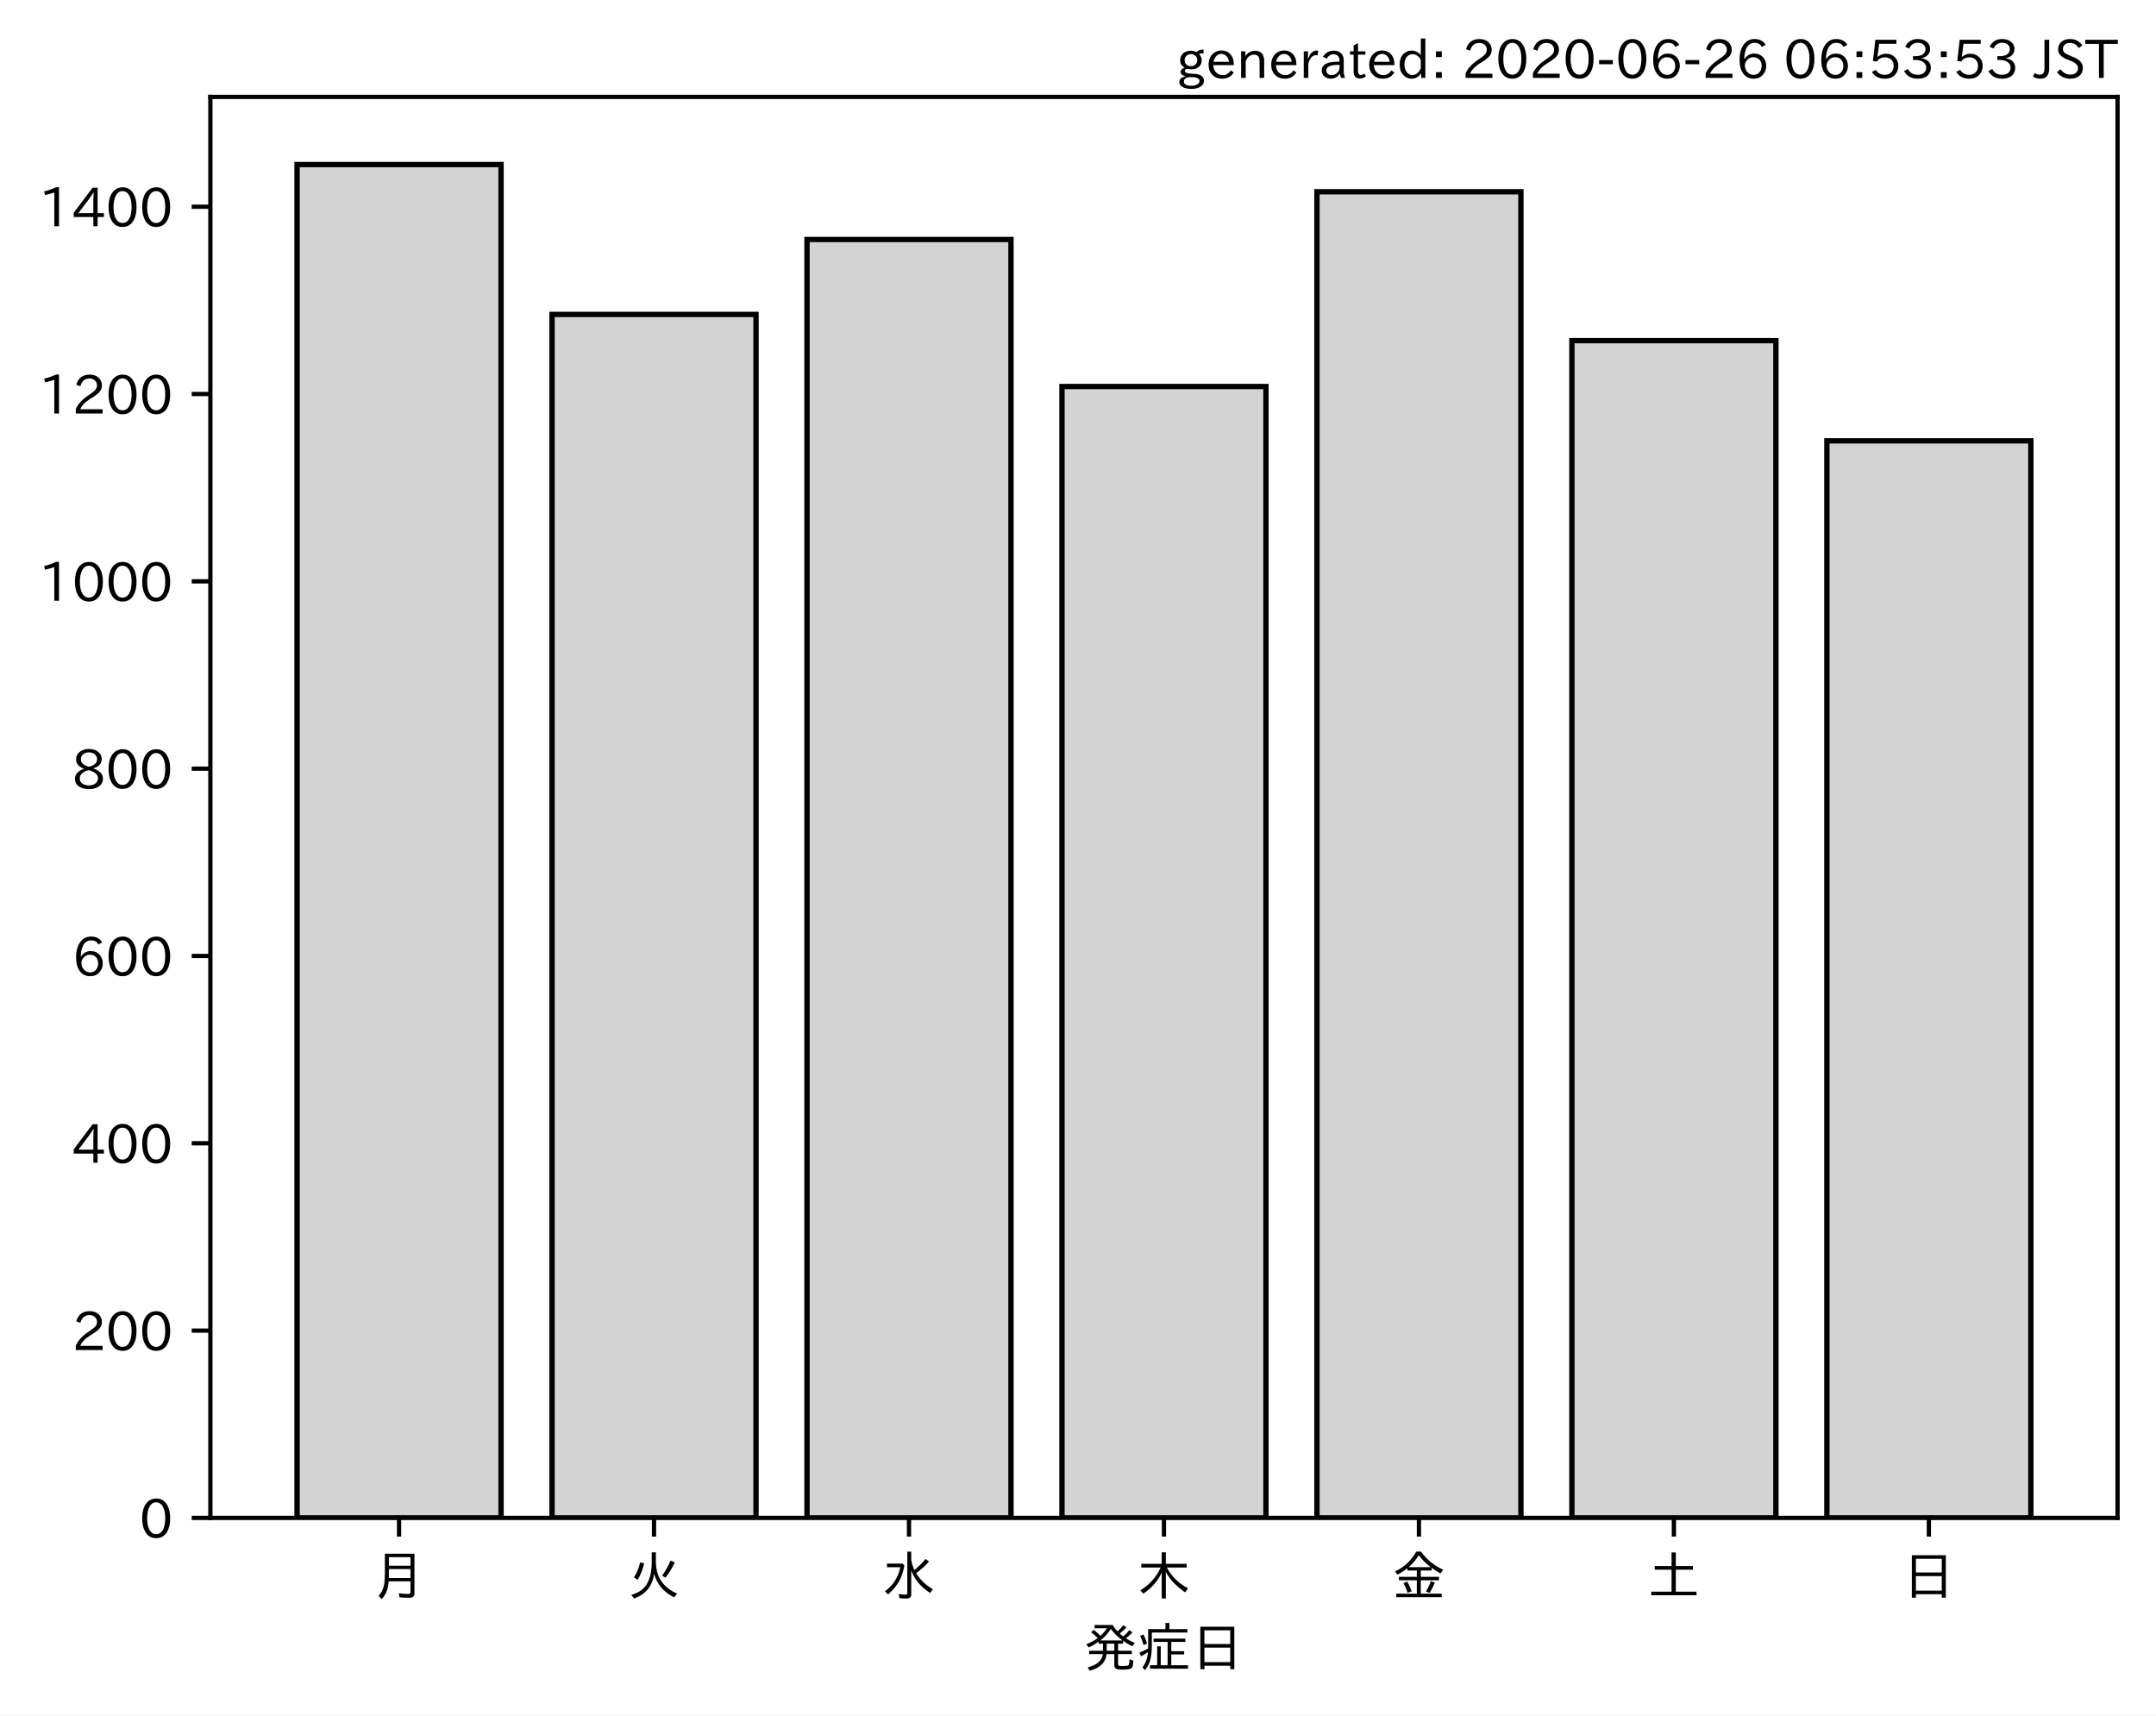
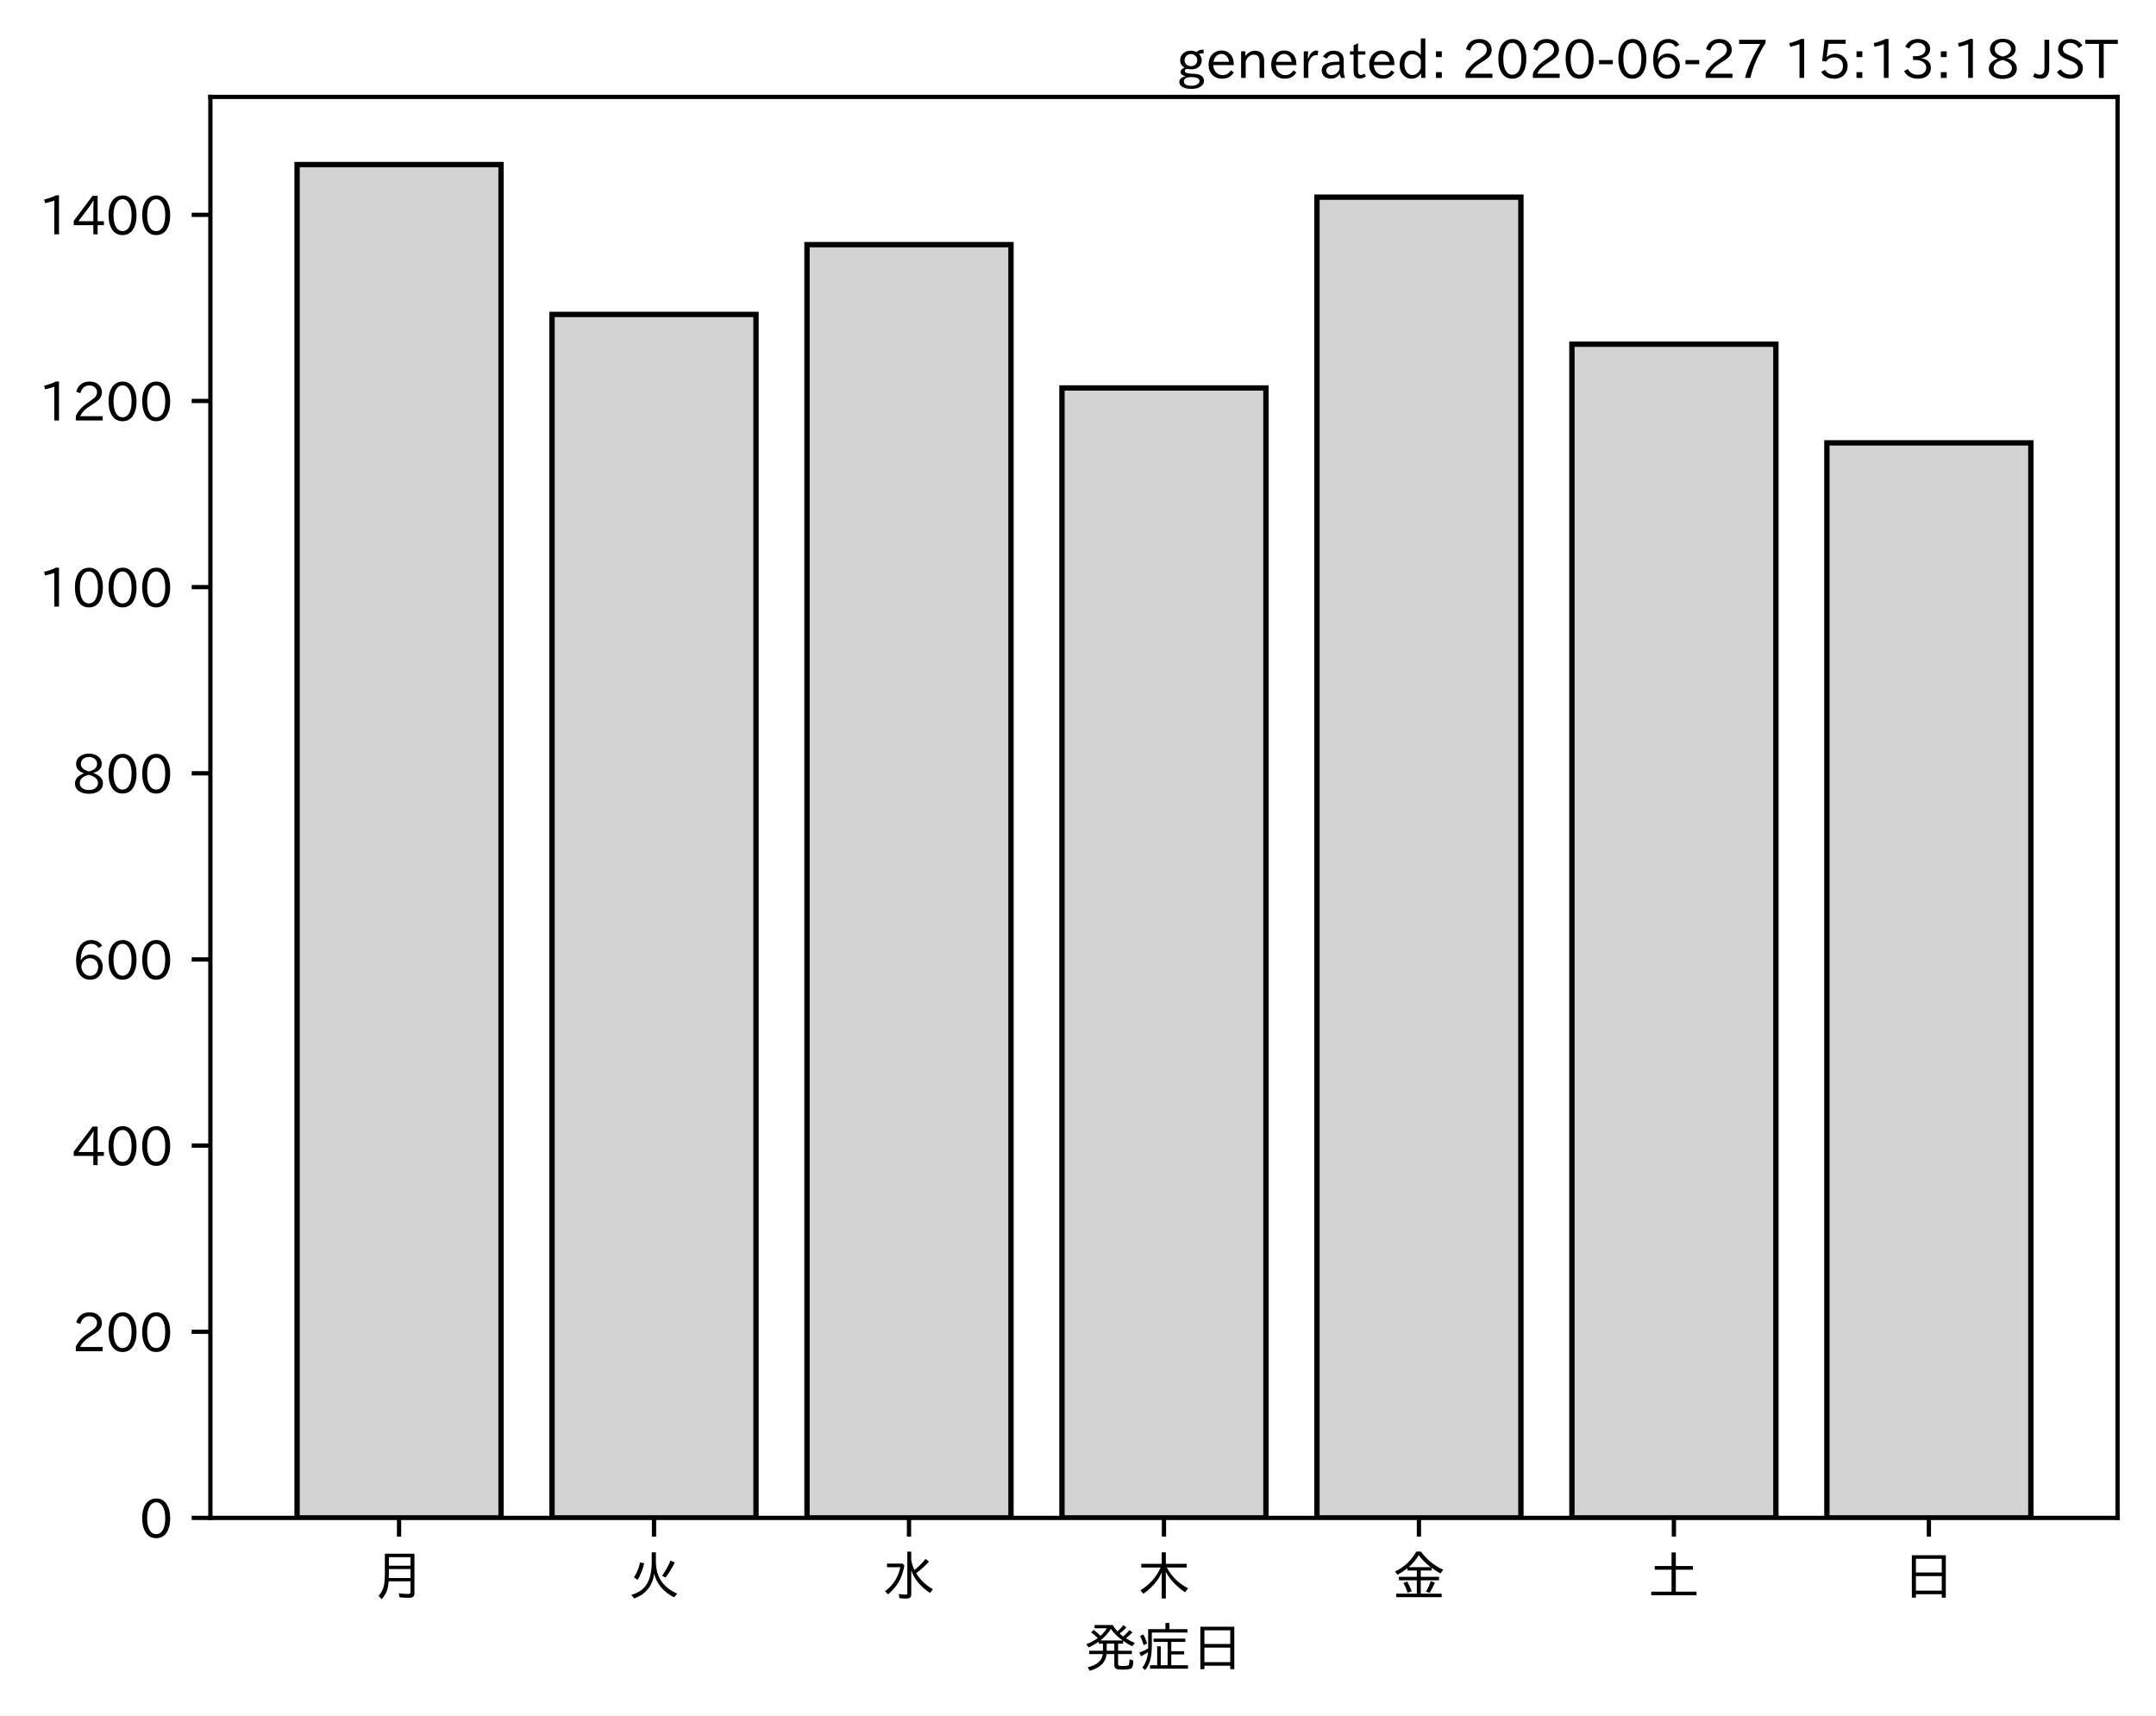
<svg xmlns="http://www.w3.org/2000/svg" xmlns:xlink="http://www.w3.org/1999/xlink" height="321.24pt" version="1.1" viewBox="0 0 403.714 321.24" width="403.714pt">
  <defs>
    <style type="text/css">
*{stroke-linecap:butt;stroke-linejoin:round;}
  </style>
  </defs>
  <g id="figure_1">
    <g id="patch_1">
      <path d="M 0 321.24  L 403.714 321.24  L 403.714 0  L 0 0  z " style="fill:#ffffff;" />
    </g>
    <g id="axes_1">
      <g id="patch_2">
        <path d="M 39.394 284.259  L 396.514 284.259  L 396.514 18.147  L 39.394 18.147  z " style="fill:#ffffff;" />
      </g>
      <g id="patch_3">
-         <path clip-path="url(#p06729c8b18)" d="M 55.626 284.259  L 93.821 284.259  L 93.821 30.819  L 55.626 30.819  z " style="fill:#d3d3d3;stroke:#000000;stroke-linejoin:miter;" />
+         <path clip-path="url(#pe0b67c189c)" d="M 55.626 284.259  L 93.821 284.259  L 93.821 30.819  L 55.626 30.819  z " style="fill:#d3d3d3;stroke:#000000;stroke-linejoin:miter;" />
      </g>
      <g id="patch_4">
-         <path clip-path="url(#p06729c8b18)" d="M 103.37 284.259  L 141.564 284.259  L 141.564 58.881  L 103.37 58.881  z " style="fill:#d3d3d3;stroke:#000000;stroke-linejoin:miter;" />
+         <path clip-path="url(#pe0b67c189c)" d="M 103.37 284.259  L 141.564 284.259  L 141.564 58.882  L 103.37 58.882  z " style="fill:#d3d3d3;stroke:#000000;stroke-linejoin:miter;" />
      </g>
      <g id="patch_5">
-         <path clip-path="url(#p06729c8b18)" d="M 151.113 284.259  L 189.308 284.259  L 189.308 44.85  L 151.113 44.85  z " style="fill:#d3d3d3;stroke:#000000;stroke-linejoin:miter;" />
+         <path clip-path="url(#pe0b67c189c)" d="M 151.113 284.259  L 189.308 284.259  L 189.308 45.809  L 151.113 45.809  z " style="fill:#d3d3d3;stroke:#000000;stroke-linejoin:miter;" />
      </g>
      <g id="patch_6">
-         <path clip-path="url(#p06729c8b18)" d="M 198.856 284.259  L 237.051 284.259  L 237.051 72.386  L 198.856 72.386  z " style="fill:#d3d3d3;stroke:#000000;stroke-linejoin:miter;" />
+         <path clip-path="url(#pe0b67c189c)" d="M 198.856 284.259  L 237.051 284.259  L 237.051 72.652  L 198.856 72.652  z " style="fill:#d3d3d3;stroke:#000000;stroke-linejoin:miter;" />
      </g>
      <g id="patch_7">
-         <path clip-path="url(#p06729c8b18)" d="M 246.6 284.259  L 284.794 284.259  L 284.794 35.905  L 246.6 35.905  z " style="fill:#d3d3d3;stroke:#000000;stroke-linejoin:miter;" />
+         <path clip-path="url(#pe0b67c189c)" d="M 246.6 284.259  L 284.794 284.259  L 284.794 36.919  L 246.6 36.919  z " style="fill:#d3d3d3;stroke:#000000;stroke-linejoin:miter;" />
      </g>
      <g id="patch_8">
-         <path clip-path="url(#p06729c8b18)" d="M 294.343 284.259  L 332.538 284.259  L 332.538 63.792  L 294.343 63.792  z " style="fill:#d3d3d3;stroke:#000000;stroke-linejoin:miter;" />
+         <path clip-path="url(#pe0b67c189c)" d="M 294.343 284.259  L 332.538 284.259  L 332.538 64.46  L 294.343 64.46  z " style="fill:#d3d3d3;stroke:#000000;stroke-linejoin:miter;" />
      </g>
      <g id="patch_9">
-         <path clip-path="url(#p06729c8b18)" d="M 342.086 284.259  L 380.281 284.259  L 380.281 82.559  L 342.086 82.559  z " style="fill:#d3d3d3;stroke:#000000;stroke-linejoin:miter;" />
+         <path clip-path="url(#pe0b67c189c)" d="M 342.086 284.259  L 380.281 284.259  L 380.281 82.936  L 342.086 82.936  z " style="fill:#d3d3d3;stroke:#000000;stroke-linejoin:miter;" />
      </g>
      <g id="matplotlib.axis_1">
        <g id="xtick_1">
          <g id="line2d_1">
            <defs>
-               <path d="M 0 0  L 0 3.5  " id="m81bfa52387" style="stroke:#000000;stroke-width:0.8;" />
-             </defs>
-             <g>
-               <use style="stroke:#000000;stroke-width:0.8;" x="74.724" xlink:href="#m81bfa52387" y="284.259" />
+               <path d="M 0 0  L 0 3.5  " id="m78ac6ae723" style="stroke:#000000;stroke-width:0.8;" />
+             </defs>
+             <g>
+               <use style="stroke:#000000;stroke-width:0.8;" x="74.724" xlink:href="#m78ac6ae723" y="284.259" />
            </g>
          </g>
          <g id="text_1">
            <defs>
              <path d="M 78.812 77.875  L 78.812 4  Q 78.812 -1.219 76.078 -3.172  Q 73.969 -4.688 68.797 -4.688  Q 60.844 -4.688 50.828 -3.859  L 49.516 3.812  Q 58.594 2.484 67.094 2.484  Q 70.359 2.484 71.047 4.109  Q 71.391 4.891 71.391 6.844  L 71.391 26.125  L 30.516 26.125  Q 29.781 14.938 26.812 7.422  Q 24.031 0.094 17.438 -7.375  L 11.625 -0.984  Q 19.672 7.422 21.922 19.438  Q 23.438 27.688 23.438 41.406  L 23.438 77.875  z M 30.953 71.391  L 30.953 55.328  L 71.391 55.328  L 71.391 71.391  z M 30.953 49.125  L 30.953 39.938  Q 30.953 35.75 30.859 33.547  L 30.859 32.328  L 71.391 32.328  L 71.391 49.125  z " id="IPAexGothic-26376" />
            </defs>
            <g transform="translate(69.7238 298.7493)scale(0.1 -0.1)">
              <use xlink:href="#IPAexGothic-26376" />
            </g>
          </g>
        </g>
        <g id="xtick_2">
          <g id="line2d_2">
            <g>
-               <use style="stroke:#000000;stroke-width:0.8;" x="122.467" xlink:href="#m81bfa52387" y="284.259" />
+               <use style="stroke:#000000;stroke-width:0.8;" x="122.467" xlink:href="#m78ac6ae723" y="284.259" />
            </g>
          </g>
          <g id="text_2">
            <defs>
              <path d="M 53.516 80.422  L 53.516 63.188  Q 53.516 20.359 93.406 3.078  L 87.5 -3.812  Q 57.672 11.328 50.297 40.375  Q 45.359 5.672 12.797 -5.906  L 7.422 0.688  Q 28.859 6.844 37.406 22.609  Q 45.703 37.844 45.703 62.016  L 45.703 80.422  z M 12.406 33.5  Q 20.703 46.141 23.828 61.531  L 31.641 59.906  Q 27 41.312 19.438 29  z M 65.141 36.625  Q 74.656 50.047 80.906 64.984  L 88.922 61.531  Q 81.109 45.406 71.531 33.109  z " id="IPAexGothic-28779" />
            </defs>
            <g transform="translate(117.4671 298.7493)scale(0.1 -0.1)">
              <use xlink:href="#IPAexGothic-28779" />
            </g>
          </g>
        </g>
        <g id="xtick_3">
          <g id="line2d_3">
            <g>
-               <use style="stroke:#000000;stroke-width:0.8;" x="170.21" xlink:href="#m81bfa52387" y="284.259" />
+               <use style="stroke:#000000;stroke-width:0.8;" x="170.21" xlink:href="#m78ac6ae723" y="284.259" />
            </g>
          </g>
          <g id="text_3">
            <defs>
              <path d="M 54.203 65.922  Q 56.156 55.562 60.203 47.312  Q 71.578 56.453 81 68.109  L 87.406 63.188  Q 77.25 51.516 63.375 41.406  Q 75 22.609 94.672 11.375  L 89.5 4.297  Q 62.75 21.781 54.203 46.781  L 54.203 0.984  Q 54.203 -6.109 44.875 -6.109  Q 38.812 -6.109 32.172 -5.422  L 30.766 2.391  Q 38.422 1.219 44 1.219  Q 46.875 1.219 46.875 4.109  L 46.875 81.688  L 54.203 81.688  z M 8.797 59.281  L 38.094 59.281  L 41.359 55.766  Q 38.672 41.219 34.078 31.297  Q 26.656 15.375 10.891 1.703  L 4.984 7.422  Q 28.266 24.656 33.688 52.594  L 8.797 52.594  z " id="IPAexGothic-27700" />
            </defs>
            <g transform="translate(165.2104 298.7493)scale(0.1 -0.1)">
              <use xlink:href="#IPAexGothic-27700" />
            </g>
          </g>
        </g>
        <g id="xtick_4">
          <g id="line2d_4">
            <g>
-               <use style="stroke:#000000;stroke-width:0.8;" x="217.954" xlink:href="#m81bfa52387" y="284.259" />
+               <use style="stroke:#000000;stroke-width:0.8;" x="217.954" xlink:href="#m78ac6ae723" y="284.259" />
            </g>
          </g>
          <g id="text_4">
            <defs>
              <path d="M 55.422 52  Q 68.5 27 95.125 13.094  L 89.5 5.516  Q 64.594 22.797 53.516 43.703  L 53.516 -6  L 45.797 -6  L 45.797 42.672  Q 35.5 19.578 11.422 2.984  L 5.812 9.281  Q 31.453 24.75 43.797 52  L 7.516 52  L 7.516 58.891  L 45.797 58.891  L 45.797 80.469  L 53.516 80.469  L 53.516 58.891  L 92.531 58.891  L 92.531 52  z " id="IPAexGothic-26408" />
            </defs>
            <g transform="translate(212.9538 298.7493)scale(0.1 -0.1)">
              <use xlink:href="#IPAexGothic-26408" />
            </g>
          </g>
        </g>
        <g id="xtick_5">
          <g id="line2d_5">
            <g>
-               <use style="stroke:#000000;stroke-width:0.8;" x="265.697" xlink:href="#m81bfa52387" y="284.259" />
+               <use style="stroke:#000000;stroke-width:0.8;" x="265.697" xlink:href="#m78ac6ae723" y="284.259" />
            </g>
          </g>
          <g id="text_5">
            <defs>
              <path d="M 53.469 46.391  L 53.469 34.516  L 87.547 34.516  L 87.547 28.125  L 53.469 28.125  L 53.469 2.984  L 92.531 2.984  L 92.531 -3.516  L 7.516 -3.516  L 7.516 2.984  L 46.047 2.984  L 46.047 28.125  L 12.547 28.125  L 12.547 34.516  L 46.047 34.516  L 46.047 46.391  L 28.422 46.391  L 28.422 50.688  Q 19.734 43.891 9.906 38.531  L 5.219 44.578  Q 31.344 56.984 45.016 81.781  L 53.766 81.781  Q 70.359 59.234 95.453 47.797  L 90.234 40.828  Q 81.547 45.844 73.641 51.469  L 73.641 46.391  z M 72.016 52.688  Q 59.078 62.406 49.562 75.094  Q 42.828 63.141 30.812 52.688  z M 28.719 4.688  Q 26.078 13.719 21 22.797  L 27.875 25.688  Q 31.938 19.188 36.531 7.516  z M 63.188 6.891  Q 68.797 16.406 72.219 26.516  L 79.891 23.578  Q 75.922 14.156 70.125 4.5  z " id="IPAexGothic-37329" />
            </defs>
            <g transform="translate(260.6971 298.7493)scale(0.1 -0.1)">
              <use xlink:href="#IPAexGothic-37329" />
            </g>
          </g>
        </g>
        <g id="xtick_6">
          <g id="line2d_6">
            <g>
-               <use style="stroke:#000000;stroke-width:0.8;" x="313.44" xlink:href="#m81bfa52387" y="284.259" />
+               <use style="stroke:#000000;stroke-width:0.8;" x="313.44" xlink:href="#m78ac6ae723" y="284.259" />
            </g>
          </g>
          <g id="text_6">
            <defs>
              <path d="M 45.609 54.781  L 45.609 80.172  L 53.609 80.172  L 53.609 54.781  L 85.688 54.781  L 85.688 47.906  L 53.609 47.906  L 53.609 6.781  L 92.328 6.781  L 92.328 0  L 7.625 0  L 7.625 6.781  L 45.609 6.781  L 45.609 47.906  L 14.109 47.906  L 14.109 54.781  z " id="IPAexGothic-22303" />
            </defs>
            <g transform="translate(308.4404 298.7493)scale(0.1 -0.1)">
              <use xlink:href="#IPAexGothic-22303" />
            </g>
          </g>
        </g>
        <g id="xtick_7">
          <g id="line2d_7">
            <g>
-               <use style="stroke:#000000;stroke-width:0.8;" x="361.184" xlink:href="#m81bfa52387" y="284.259" />
+               <use style="stroke:#000000;stroke-width:0.8;" x="361.184" xlink:href="#m78ac6ae723" y="284.259" />
            </g>
          </g>
          <g id="text_7">
            <defs>
              <path d="M 81.734 75  L 81.734 -4.5  L 74.125 -4.5  L 74.125 2  L 25.734 2  L 25.734 -4.5  L 18.109 -4.5  L 18.109 75  z M 25.734 68.312  L 25.734 42.672  L 74.125 42.672  L 74.125 68.312  z M 25.734 35.891  L 25.734 8.688  L 74.125 8.688  L 74.125 35.891  z " id="IPAexGothic-26085" />
            </defs>
            <g transform="translate(356.1837 298.7493)scale(0.1 -0.1)">
              <use xlink:href="#IPAexGothic-26085" />
            </g>
          </g>
        </g>
        <g id="text_8">
          <defs>
            <path d="M 73.734 56.844  Q 80.609 62.75 85.203 68.609  L 91.109 64.406  Q 84.469 57.812 78.719 53.328  Q 85.938 48.688 95.406 44.625  L 90.625 38.375  Q 81.734 42.781 73.531 48.641  L 73.531 43.312  L 64.109 43.312  L 64.109 29.984  L 89.891 29.984  L 89.891 23.781  L 64.109 23.781  L 64.109 5.609  Q 64.109 2.484 65.719 2.047  Q 67.391 1.469 73.094 1.469  Q 82.125 1.469 83.594 2.984  Q 85.062 4.438 85.5 11.969  Q 85.5 13.484 85.594 14.062  L 92.625 11.578  Q 92.188 0.391 89.703 -2.203  Q 87.062 -5.328 72.609 -5.328  Q 63.812 -5.328 60.938 -4  Q 57.031 -2.344 57.031 3.328  L 57.031 23.781  L 42.578 23.781  Q 40.188 0.531 11.078 -7.422  L 7.281 -0.984  Q 33.25 5.422 35.5 23.781  L 10.016 23.781  L 10.016 29.984  L 35.797 29.984  L 35.797 43.312  L 27.781 43.312  L 27.781 47.016  Q 19.734 41.359 9.078 36.188  L 4.5 42.188  Q 16.312 46.734 25.984 53.812  Q 19.828 60.156 13.484 64.594  L 18.609 69.141  Q 26.516 62.594 31.109 58.016  Q 38.031 64.062 43.172 72.125  L 20.062 72.125  L 20.062 78.219  L 54 78.219  Q 58.203 71.344 62.891 66.312  Q 69.094 71.625 74.031 77.938  L 79.828 73.734  Q 74.172 67.625 67.094 62.203  Q 70.406 59.078 73.734 56.844  z M 57.031 43.312  L 42.781 43.312  L 42.781 29.984  L 57.031 29.984  z M 30.906 49.312  L 72.516 49.312  Q 58.688 59.281 50.594 71  Q 43.219 58.891 30.906 49.312  z " id="IPAexGothic-30330" />
            <path d="M 63.719 2.875  L 95.016 2.875  L 95.016 -3.516  L 23.969 -3.516  L 23.969 2.875  L 37.312 2.875  L 37.312 38.281  L 44 38.281  L 44 2.875  L 56.844 2.875  L 56.844 46.578  L 30.516 46.578  L 30.516 52.781  L 90.047 52.781  L 90.047 46.578  L 63.719 46.578  L 63.719 29.203  L 87.797 29.203  L 87.797 23.094  L 63.719 23.094  z M 60.203 70.516  L 93.891 70.516  L 93.891 64.109  L 27.297 64.109  L 27.297 41.406  Q 27.297 23.141 24.219 12.203  Q 21.391 2.25 14.594 -6.203  L 9.625 -1.172  Q 18.75 10.359 20.125 27.484  Q 15.438 24.125 7.078 19.734  L 4 26.609  Q 12.312 29.594 20.406 34.328  L 20.406 37.891  L 20.406 70.516  L 52.781 70.516  L 52.781 81.984  L 60.203 81.984  z M 12.016 40.375  Q 8.891 50.781 5.422 57.906  L 11.375 60.594  Q 15.234 53.859 18.406 43.703  z " id="IPAexGothic-30151" />
          </defs>
          <g transform="translate(202.9538 312.1399)scale(0.1 -0.1)">
            <use xlink:href="#IPAexGothic-30330" />
            <use x="100" xlink:href="#IPAexGothic-30151" />
            <use x="200" xlink:href="#IPAexGothic-26085" />
          </g>
        </g>
      </g>
      <g id="matplotlib.axis_2">
        <g id="ytick_1">
          <g id="line2d_8">
            <defs>
-               <path d="M 0 0  L -3.5 0  " id="m686906087b" style="stroke:#000000;stroke-width:0.8;" />
-             </defs>
-             <g>
-               <use style="stroke:#000000;stroke-width:0.8;" x="39.394" xlink:href="#m686906087b" y="284.259" />
+               <path d="M 0 0  L -3.5 0  " id="m96b75b6e0e" style="stroke:#000000;stroke-width:0.8;" />
+             </defs>
+             <g>
+               <use style="stroke:#000000;stroke-width:0.8;" x="39.394" xlink:href="#m96b75b6e0e" y="284.259" />
            </g>
          </g>
          <g id="text_9">
            <defs>
              <path d="M 31.844 73.828  Q 45.016 73.828 52.094 61.625  Q 57.719 51.953 57.719 36.625  Q 57.719 21.438 52.094 11.578  Q 45.125 -0.484 31.5 -0.484  Q 17.922 -0.484 10.938 11.578  Q 5.328 21.438 5.328 36.719  Q 5.328 58.016 15.625 67.719  Q 22.172 73.828 31.844 73.828  z M 31.5 66.656  Q 23.688 66.656 19.188 58.734  Q 14.594 50.734 14.594 36.625  Q 14.594 22.75 19.094 14.797  Q 23.641 6.984 31.5 6.984  Q 40.922 6.984 45.453 18.016  Q 48.438 25.344 48.438 37.109  Q 48.438 50.875 43.844 58.734  Q 39.203 66.656 31.5 66.656  z " id="IPAexGothic-48" />
            </defs>
            <g transform="translate(26.09531 288.0039)scale(0.1 -0.1)">
              <use xlink:href="#IPAexGothic-48" />
            </g>
          </g>
        </g>
        <g id="ytick_2">
          <g id="line2d_9">
            <g>
-               <use style="stroke:#000000;stroke-width:0.8;" x="39.394" xlink:href="#m686906087b" y="249.18" />
+               <use style="stroke:#000000;stroke-width:0.8;" x="39.394" xlink:href="#m96b75b6e0e" y="249.398" />
            </g>
          </g>
          <g id="text_10">
            <defs>
              <path d="M 57.172 0.984  L 6.984 0.984  L 6.984 9.281  Q 12.891 23.047 29.594 34.422  L 32.375 36.281  Q 40.922 42.141 43.609 45.406  Q 46.688 49.266 46.688 53.812  Q 46.688 58.938 43.062 62.547  Q 39.062 66.547 32.562 66.547  Q 19.531 66.547 15.484 52  L 7.766 54.781  Q 13.328 73.828 33.062 73.828  Q 43.844 73.828 50.25 67.438  Q 55.859 61.672 55.859 53.516  Q 55.859 47.469 52.25 42.531  Q 48.922 37.75 36.969 30.281  L 34.859 29  Q 19.625 19.578 15.281 8.891  L 57.172 8.891  z " id="IPAexGothic-50" />
            </defs>
-             <g transform="translate(13.49844 252.9257)scale(0.1 -0.1)">
+             <g transform="translate(13.49844 253.1429)scale(0.1 -0.1)">
              <use xlink:href="#IPAexGothic-50" />
              <use x="62.988" xlink:href="#IPAexGothic-48" />
              <use x="125.977" xlink:href="#IPAexGothic-48" />
            </g>
          </g>
        </g>
        <g id="ytick_3">
          <g id="line2d_10">
            <g>
-               <use style="stroke:#000000;stroke-width:0.8;" x="39.394" xlink:href="#m686906087b" y="214.102" />
+               <use style="stroke:#000000;stroke-width:0.8;" x="39.394" xlink:href="#m96b75b6e0e" y="214.536" />
            </g>
          </g>
          <g id="text_11">
            <defs>
              <path d="M 59.578 18.109  L 47.797 18.109  L 47.797 0.984  L 39.797 0.984  L 39.797 18.109  L 3.078 18.109  L 3.078 26.125  L 38.375 73.094  L 47.797 73.094  L 47.797 25.531  L 59.578 25.531  z M 40.281 64.203  L 39.984 64.203  Q 35.594 57.125 31.297 51.312  L 11.859 25.531  L 39.797 25.531  L 39.797 49.125  Q 39.797 54.391 40.281 64.203  z " id="IPAexGothic-52" />
            </defs>
-             <g transform="translate(13.49844 217.8475)scale(0.1 -0.1)">
+             <g transform="translate(13.49844 218.2818)scale(0.1 -0.1)">
              <use xlink:href="#IPAexGothic-52" />
              <use x="62.988" xlink:href="#IPAexGothic-48" />
              <use x="125.977" xlink:href="#IPAexGothic-48" />
            </g>
          </g>
        </g>
        <g id="ytick_4">
          <g id="line2d_11">
            <g>
-               <use style="stroke:#000000;stroke-width:0.8;" x="39.394" xlink:href="#m686906087b" y="179.024" />
+               <use style="stroke:#000000;stroke-width:0.8;" x="39.394" xlink:href="#m96b75b6e0e" y="179.675" />
            </g>
          </g>
          <g id="text_12">
            <defs>
              <path d="M 16.5 36.375  Q 23.578 46.578 34.906 46.578  Q 45.406 46.578 51.812 39.266  Q 57.422 32.906 57.422 23.781  Q 57.422 13.812 51.125 6.781  Q 44.578 -0.484 34.031 -0.484  Q 21.484 -0.484 14.406 9.078  Q 7.516 18.406 7.516 34.812  Q 7.516 53.516 15.828 64.203  Q 23.344 73.828 35.5 73.828  Q 49.859 73.828 56.391 62.891  L 49.219 58.984  Q 45.219 66.656 35.938 66.656  Q 17.484 66.656 16.109 36.375  z M 33.453 39.797  Q 26.312 39.797 21.625 34.469  Q 17.438 29.688 17.438 24.078  Q 17.438 18.062 21.141 13.188  Q 26.125 6.688 33.734 6.688  Q 41.703 6.688 45.953 13.188  Q 48.828 17.625 48.828 23.484  Q 48.828 30.375 45.016 34.812  Q 40.625 39.797 33.453 39.797  z " id="IPAexGothic-54" />
            </defs>
-             <g transform="translate(13.49844 182.7693)scale(0.1 -0.1)">
+             <g transform="translate(13.49844 183.4207)scale(0.1 -0.1)">
              <use xlink:href="#IPAexGothic-54" />
              <use x="62.988" xlink:href="#IPAexGothic-48" />
              <use x="125.977" xlink:href="#IPAexGothic-48" />
            </g>
          </g>
        </g>
        <g id="ytick_5">
          <g id="line2d_12">
            <g>
-               <use style="stroke:#000000;stroke-width:0.8;" x="39.394" xlink:href="#m686906087b" y="143.946" />
+               <use style="stroke:#000000;stroke-width:0.8;" x="39.394" xlink:href="#m96b75b6e0e" y="144.814" />
            </g>
          </g>
          <g id="text_13">
            <defs>
              <path d="M 39.703 37.891  Q 57.812 31.734 57.812 18.703  Q 57.812 8.453 48.438 3.078  Q 41.609 -0.875 31.5 -0.875  Q 21.344 -0.875 14.5 3.078  Q 5.422 8.297 5.422 18.406  Q 5.422 31.062 22.016 37.203  L 22.016 37.5  Q 7.516 42.719 7.516 54.828  Q 7.516 64.062 15.328 69.625  Q 21.969 74.312 31.547 74.312  Q 42.234 74.312 48.922 68.797  Q 55.516 63.578 55.516 55.719  Q 55.516 42.281 39.703 38.188  z M 31.594 41.016  Q 46.828 44.625 46.828 55.125  Q 46.828 61.188 41.797 64.844  Q 37.703 67.922 31.5 67.922  Q 25.094 67.922 20.797 64.5  Q 16.406 60.891 16.406 55.031  Q 16.406 49.219 21.094 45.703  Q 23.344 43.891 26.906 42.531  Q 31 40.875 31.594 41.016  z M 30.906 34.516  Q 14.406 30.172 14.406 19  Q 14.406 12.109 20.516 8.688  Q 25.094 6.109 31.391 6.109  Q 40.234 6.109 45.016 10.891  Q 48.531 14.406 48.531 19.531  Q 48.531 24.906 43.656 28.906  Q 40.766 31.156 36.719 32.812  Q 31.984 34.719 30.906 34.516  z " id="IPAexGothic-56" />
            </defs>
-             <g transform="translate(13.49844 147.6911)scale(0.1 -0.1)">
+             <g transform="translate(13.49844 148.5596)scale(0.1 -0.1)">
              <use xlink:href="#IPAexGothic-56" />
              <use x="62.988" xlink:href="#IPAexGothic-48" />
              <use x="125.977" xlink:href="#IPAexGothic-48" />
            </g>
          </g>
        </g>
        <g id="ytick_6">
          <g id="line2d_13">
            <g>
-               <use style="stroke:#000000;stroke-width:0.8;" x="39.394" xlink:href="#m686906087b" y="108.868" />
+               <use style="stroke:#000000;stroke-width:0.8;" x="39.394" xlink:href="#m96b75b6e0e" y="109.953" />
            </g>
          </g>
          <g id="text_14">
            <defs>
              <path d="M 38.484 0.984  L 29.688 0.984  L 29.688 64.109  Q 21.438 61.281 12.312 59.328  L 10.688 66.109  Q 23.734 69.391 32.906 73.922  L 38.484 73.922  z " id="IPAexGothic-49" />
            </defs>
-             <g transform="translate(7.2 112.6129)scale(0.1 -0.1)">
+             <g transform="translate(7.2 113.6986)scale(0.1 -0.1)">
              <use xlink:href="#IPAexGothic-49" />
              <use x="62.988" xlink:href="#IPAexGothic-48" />
              <use x="125.977" xlink:href="#IPAexGothic-48" />
              <use x="188.965" xlink:href="#IPAexGothic-48" />
            </g>
          </g>
        </g>
        <g id="ytick_7">
          <g id="line2d_14">
            <g>
-               <use style="stroke:#000000;stroke-width:0.8;" x="39.394" xlink:href="#m686906087b" y="73.789" />
+               <use style="stroke:#000000;stroke-width:0.8;" x="39.394" xlink:href="#m96b75b6e0e" y="75.092" />
            </g>
          </g>
          <g id="text_15">
-             <g transform="translate(7.2 77.53473)scale(0.1 -0.1)">
+             <g transform="translate(7.2 78.8375)scale(0.1 -0.1)">
              <use xlink:href="#IPAexGothic-49" />
              <use x="62.988" xlink:href="#IPAexGothic-50" />
              <use x="125.977" xlink:href="#IPAexGothic-48" />
              <use x="188.965" xlink:href="#IPAexGothic-48" />
            </g>
          </g>
        </g>
        <g id="ytick_8">
          <g id="line2d_15">
            <g>
-               <use style="stroke:#000000;stroke-width:0.8;" x="39.394" xlink:href="#m686906087b" y="38.711" />
+               <use style="stroke:#000000;stroke-width:0.8;" x="39.394" xlink:href="#m96b75b6e0e" y="40.231" />
            </g>
          </g>
          <g id="text_16">
-             <g transform="translate(7.2 42.45653)scale(0.1 -0.1)">
+             <g transform="translate(7.2 43.97643)scale(0.1 -0.1)">
              <use xlink:href="#IPAexGothic-49" />
              <use x="62.988" xlink:href="#IPAexGothic-52" />
              <use x="125.977" xlink:href="#IPAexGothic-48" />
              <use x="188.965" xlink:href="#IPAexGothic-48" />
            </g>
          </g>
        </g>
      </g>
      <g id="patch_10">
        <path d="M 39.394 284.259  L 39.394 18.147  " style="fill:none;stroke:#000000;stroke-linecap:square;stroke-linejoin:miter;stroke-width:0.8;" />
      </g>
      <g id="patch_11">
        <path d="M 396.514 284.259  L 396.514 18.147  " style="fill:none;stroke:#000000;stroke-linecap:square;stroke-linejoin:miter;stroke-width:0.8;" />
      </g>
      <g id="patch_12">
        <path d="M 39.394 284.259  L 396.514 284.259  " style="fill:none;stroke:#000000;stroke-linecap:square;stroke-linejoin:miter;stroke-width:0.8;" />
      </g>
      <g id="patch_13">
        <path d="M 39.394 18.147  L 396.514 18.147  " style="fill:none;stroke:#000000;stroke-linecap:square;stroke-linejoin:miter;stroke-width:0.8;" />
      </g>
    </g>
    <g id="text_17">
      <defs>
        <path d="M 20.797 17.969  Q 15.719 17.531 15.719 14.062  Q 15.719 9.578 27.547 8.984  L 33.297 8.688  Q 51.609 7.766 51.609 -4.594  Q 51.609 -10.938 45.703 -14.984  Q 39.359 -19.578 28.031 -19.578  Q 17.781 -19.578 11.531 -16.062  Q 5.516 -12.641 5.516 -6.688  Q 5.516 1.312 16.797 3.859  L 16.797 4.203  Q 7.906 6.453 7.906 12.156  Q 7.906 17.438 15.531 20.266  Q 7.125 24.609 7.125 34.078  Q 7.125 41.406 12.016 46.297  Q 17.625 51.906 27.156 51.906  Q 33.203 51.906 37.844 49.266  Q 41.406 53.953 50.922 54.109  L 50.922 47.078  Q 44.344 46.922 42.234 45.906  Q 47.406 40.828 47.406 33.891  Q 47.406 27 42.719 22.266  Q 37.5 17.094 28.328 17.094  Q 24.422 17.094 20.797 17.969  z M 27.094 45.609  Q 22.016 45.609 18.703 42.281  Q 15.438 39.016 15.438 34.078  Q 15.438 29.25 18.5 26.312  Q 21.828 23 27.438 23  Q 32.719 23 35.891 26.219  Q 39.109 29.391 39.109 34.422  Q 39.109 39.016 35.891 42.188  Q 32.516 45.609 27.094 45.609  z M 27.391 2.484  Q 14.109 2.484 14.109 -5.719  Q 14.109 -13.672 28.125 -13.672  Q 37.156 -13.672 41.219 -9.469  Q 43.312 -7.516 43.312 -4.891  Q 43.312 2.484 27.391 2.484  z " id="IPAexGothic-103" />
        <path d="M 13.484 24.906  Q 13.922 16.266 18.891 11.281  Q 23.969 6.203 31.203 6.203  Q 40.719 6.203 46.297 15.094  L 51.906 11.375  Q 44.828 -0.484 30.172 -0.484  Q 19.094 -0.484 11.969 6.594  Q 4.781 13.812 4.781 25.641  Q 4.781 38.188 12.312 45.703  Q 19 52.391 29 52.391  Q 38.422 52.391 44.781 46.188  Q 51.906 38.969 51.906 26.906  L 51.906 24.906  z M 43.062 31.203  Q 42.328 37.984 38.281 41.891  Q 34.281 45.906 28.812 45.906  Q 22.469 45.906 17.969 40.484  Q 14.891 36.812 13.969 31.203  z " id="IPAexGothic-101" />
        <path d="M 52 0.984  L 43.406 0.984  L 43.406 31.891  Q 43.406 44.578 32.906 44.578  Q 22.312 44.578 17.391 31.891  L 17.391 0.984  L 8.797 0.984  L 8.797 50.781  L 16.797 50.781  L 16.797 41.797  Q 23.828 51.812 34.719 51.812  Q 52 51.812 52 32.375  z " id="IPAexGothic-110" />
        <path d="M 36.078 51.812  L 34.578 43.266  Q 32.906 43.609 31.594 43.609  Q 25.828 43.609 22.078 38.188  Q 17.391 31.344 17.391 26.172  L 17.391 0.984  L 8.797 0.984  L 8.797 50.781  L 16.891 50.781  L 16.5 35.984  L 16.703 35.984  Q 22.219 52.203 32.766 52.203  Q 34.469 52.203 36.078 51.812  z " id="IPAexGothic-114" />
        <path d="M 49.312 0.984  L 41.75 0.984  Q 39.984 4.734 39.547 8.688  L 39.203 8.688  Q 33.547 -0.391 22.312 -0.391  Q 14.594 -0.391 9.719 4.5  Q 5.422 8.797 5.422 14.984  Q 5.422 30.422 32.031 31.203  L 38.719 31.391  L 38.719 33.984  Q 38.719 39.203 35.75 42.188  Q 32.625 45.312 27.734 45.312  Q 19.344 45.312 15.141 37.156  L 7.719 40.578  Q 14.656 52 27.938 52  Q 37.109 52 42.047 46.875  Q 46.625 42.281 46.625 33.891  L 46.625 15.578  Q 46.625 6.25 49.312 0.984  z M 38.922 25.391  L 33.453 25.297  Q 14.109 24.859 14.109 14.891  Q 14.109 11.375 16.406 9.078  Q 19.234 6.297 23.828 6.297  Q 30.219 6.297 34.906 10.984  Q 38.922 15.141 38.922 21  z " id="IPAexGothic-97" />
        <path d="M 33.203 3.766  Q 27.641 -0.094 21.828 -0.094  Q 10.203 -0.094 10.203 12.984  L 10.203 44.672  L 3.422 44.672  L 3.422 50.781  L 10.203 50.781  L 10.203 61.969  L 18.406 66.062  L 18.406 50.781  L 32.234 50.781  L 32.234 44.672  L 18.406 44.672  L 18.406 14.156  Q 18.406 6.5 23.641 6.5  Q 27.156 6.5 30.328 9.188  z " id="IPAexGothic-116" />
        <path d="M 52.984 0.984  L 45.172 0.984  L 45.172 9.672  Q 38.141 -0.484 27.391 -0.484  Q 18.453 -0.484 12.312 5.812  Q 4.891 13.188 4.891 25.984  Q 4.891 38.531 12.062 45.906  Q 18.266 52.203 27.391 52.203  Q 37.25 52.203 44.484 43.891  L 44.484 74.906  L 52.984 74.906  z M 44.484 20.359  L 44.484 32.766  Q 44.484 37.703 38.375 42.281  Q 34.078 45.406 28.953 45.406  Q 23.188 45.406 19.188 41.406  Q 13.875 36.078 13.875 26.219  Q 13.875 17.328 18.266 11.719  Q 22.516 6.391 28.859 6.391  Q 36.281 6.391 41.5 13.672  Q 44.484 17.719 44.484 20.359  z " id="IPAexGothic-100" />
        <path d="M 21.391 39.984  L 10.5 39.984  L 10.5 50.781  L 21.391 50.781  z M 21.391 0.984  L 10.5 0.984  L 10.5 11.766  L 21.391 11.766  z " id="IPAexGothic-58" />
        <path id="IPAexGothic-32" />
        <path d="M 30.766 26.609  L 4.984 26.609  L 4.984 34.422  L 30.766 34.422  z " id="IPAexGothic-45" />
+         <path d="M 56.203 66.609  Q 34.969 32.906 27.781 0.984  L 17.672 0.984  Q 24.703 28.656 46.094 64.5  L 6.688 64.5  L 6.688 72.406  L 56.203 72.406  z " id="IPAexGothic-55" />
        <path d="M 18.406 40.672  Q 25.531 46.297 33.938 46.297  Q 44 46.297 50.641 39.5  Q 56.844 33.016 56.844 23.391  Q 56.844 14.656 51.516 8.016  Q 44.828 -0.484 31.734 -0.484  Q 14.984 -0.484 7.328 12.25  L 14.656 16.062  Q 20.453 6.781 31.453 6.781  Q 38.531 6.781 43.266 11.188  Q 48.141 15.828 48.141 23.484  Q 48.141 30.719 43.844 35.016  Q 39.359 39.5 32.125 39.5  Q 21.969 39.5 16.75 31.688  L 9.234 32.672  L 13.812 72.406  L 53.219 72.406  L 53.219 64.891  L 20.953 64.891  L 17.719 40.672  z " id="IPAexGothic-53" />
        <path d="M 37.203 37.797  Q 54.781 34.625 54.781 19.969  Q 54.781 11.188 48.875 5.562  Q 42.328 -0.484 30.375 -0.484  Q 12.453 -0.484 4.5 13.766  L 11.812 17.672  Q 17.328 6.891 30.281 6.891  Q 37.891 6.891 42.094 10.797  Q 46.094 14.5 46.094 20.172  Q 46.094 26.859 40.094 30.906  Q 34.625 34.578 25.688 34.578  L 21.297 34.578  L 21.297 41.703  L 25.875 41.703  Q 34.859 41.703 39.594 45.125  Q 44.672 48.734 44.672 54.828  Q 44.672 61.469 38.969 64.656  Q 35.297 66.844 30.172 66.844  Q 19.344 66.844 14.109 55.906  L 6.781 59.422  Q 14.016 73.828 30.281 73.828  Q 40.578 73.828 46.969 68.656  Q 53.375 63.578 53.375 55.219  Q 53.375 47.312 47.172 42.281  Q 43.172 39.062 37.203 38.188  z " id="IPAexGothic-51" />
        <path d="M 28.422 72.406  L 28.422 19.281  Q 28.422 -0.484 11.922 -0.484  Q 4.734 -0.484 -1.953 3.266  L 1.312 10.062  Q 5.906 6.984 10.844 6.984  Q 19.531 6.984 19.531 18.797  L 19.531 72.406  z " id="IPAexGothic-74" />
        <path d="M 45.609 56.891  Q 40.047 66.547 28.953 66.547  Q 22.703 66.547 18.953 62.641  Q 16.062 59.422 16.062 55.219  Q 16.062 50.594 19.781 47.609  Q 22.562 45.516 31 42  L 34.375 40.578  Q 45.703 36.031 49.859 30.516  Q 53.469 25.688 53.469 19.672  Q 53.469 10.062 46.391 4.5  Q 39.984 -0.484 30.172 -0.484  Q 13.766 -0.484 4.891 11.969  L 11.766 17.188  Q 18.797 7.172 30.281 7.172  Q 35.75 7.172 39.594 9.766  Q 44.391 13.234 44.391 19  Q 44.391 23.484 40.875 27  Q 37.109 30.609 27 34.469  L 24.078 35.594  Q 7.078 42.094 7.078 54.391  Q 7.078 62.594 12.594 67.922  Q 18.797 73.828 29.109 73.828  Q 44.391 73.828 52.484 61.812  z " id="IPAexGothic-83" />
        <path d="M 60.406 64.703  L 33.984 64.703  L 33.984 0.984  L 25.094 0.984  L 25.094 64.703  L -0.484 64.703  L -0.484 72.406  L 60.406 72.406  z " id="IPAexGothic-84" />
      </defs>
      <g transform="translate(220.2794 14.69063)scale(0.1 -0.1)">
        <use xlink:href="#IPAexGothic-103" />
        <use x="55.518" xlink:href="#IPAexGothic-101" />
        <use x="112.402" xlink:href="#IPAexGothic-110" />
        <use x="172.803" xlink:href="#IPAexGothic-101" />
        <use x="229.688" xlink:href="#IPAexGothic-114" />
        <use x="266.699" xlink:href="#IPAexGothic-97" />
        <use x="321.68" xlink:href="#IPAexGothic-116" />
        <use x="356.299" xlink:href="#IPAexGothic-101" />
        <use x="413.184" xlink:href="#IPAexGothic-100" />
        <use x="475.586" xlink:href="#IPAexGothic-58" />
        <use x="507.568" xlink:href="#IPAexGothic-32" />
        <use x="534.57" xlink:href="#IPAexGothic-50" />
        <use x="597.559" xlink:href="#IPAexGothic-48" />
        <use x="660.547" xlink:href="#IPAexGothic-50" />
        <use x="723.535" xlink:href="#IPAexGothic-48" />
        <use x="786.523" xlink:href="#IPAexGothic-45" />
        <use x="822.314" xlink:href="#IPAexGothic-48" />
        <use x="885.303" xlink:href="#IPAexGothic-54" />
        <use x="948.291" xlink:href="#IPAexGothic-45" />
        <use x="984.082" xlink:href="#IPAexGothic-50" />
-         <use x="1047.07" xlink:href="#IPAexGothic-54" />
+         <use x="1047.07" xlink:href="#IPAexGothic-55" />
        <use x="1110.059" xlink:href="#IPAexGothic-32" />
-         <use x="1137.061" xlink:href="#IPAexGothic-48" />
-         <use x="1200.049" xlink:href="#IPAexGothic-54" />
+         <use x="1137.061" xlink:href="#IPAexGothic-49" />
+         <use x="1200.049" xlink:href="#IPAexGothic-53" />
        <use x="1263.037" xlink:href="#IPAexGothic-58" />
-         <use x="1295.02" xlink:href="#IPAexGothic-53" />
+         <use x="1295.02" xlink:href="#IPAexGothic-49" />
        <use x="1358.008" xlink:href="#IPAexGothic-51" />
        <use x="1420.996" xlink:href="#IPAexGothic-58" />
-         <use x="1452.979" xlink:href="#IPAexGothic-53" />
-         <use x="1515.967" xlink:href="#IPAexGothic-51" />
+         <use x="1452.979" xlink:href="#IPAexGothic-49" />
+         <use x="1515.967" xlink:href="#IPAexGothic-56" />
        <use x="1578.955" xlink:href="#IPAexGothic-32" />
        <use x="1605.957" xlink:href="#IPAexGothic-74" />
        <use x="1643.945" xlink:href="#IPAexGothic-83" />
        <use x="1702.441" xlink:href="#IPAexGothic-84" />
      </g>
    </g>
  </g>
  <defs>
-     <clipPath id="p06729c8b18">
+     <clipPath id="pe0b67c189c">
      <rect height="266.112" width="357.12" x="39.394" y="18.147" />
    </clipPath>
  </defs>
</svg>
